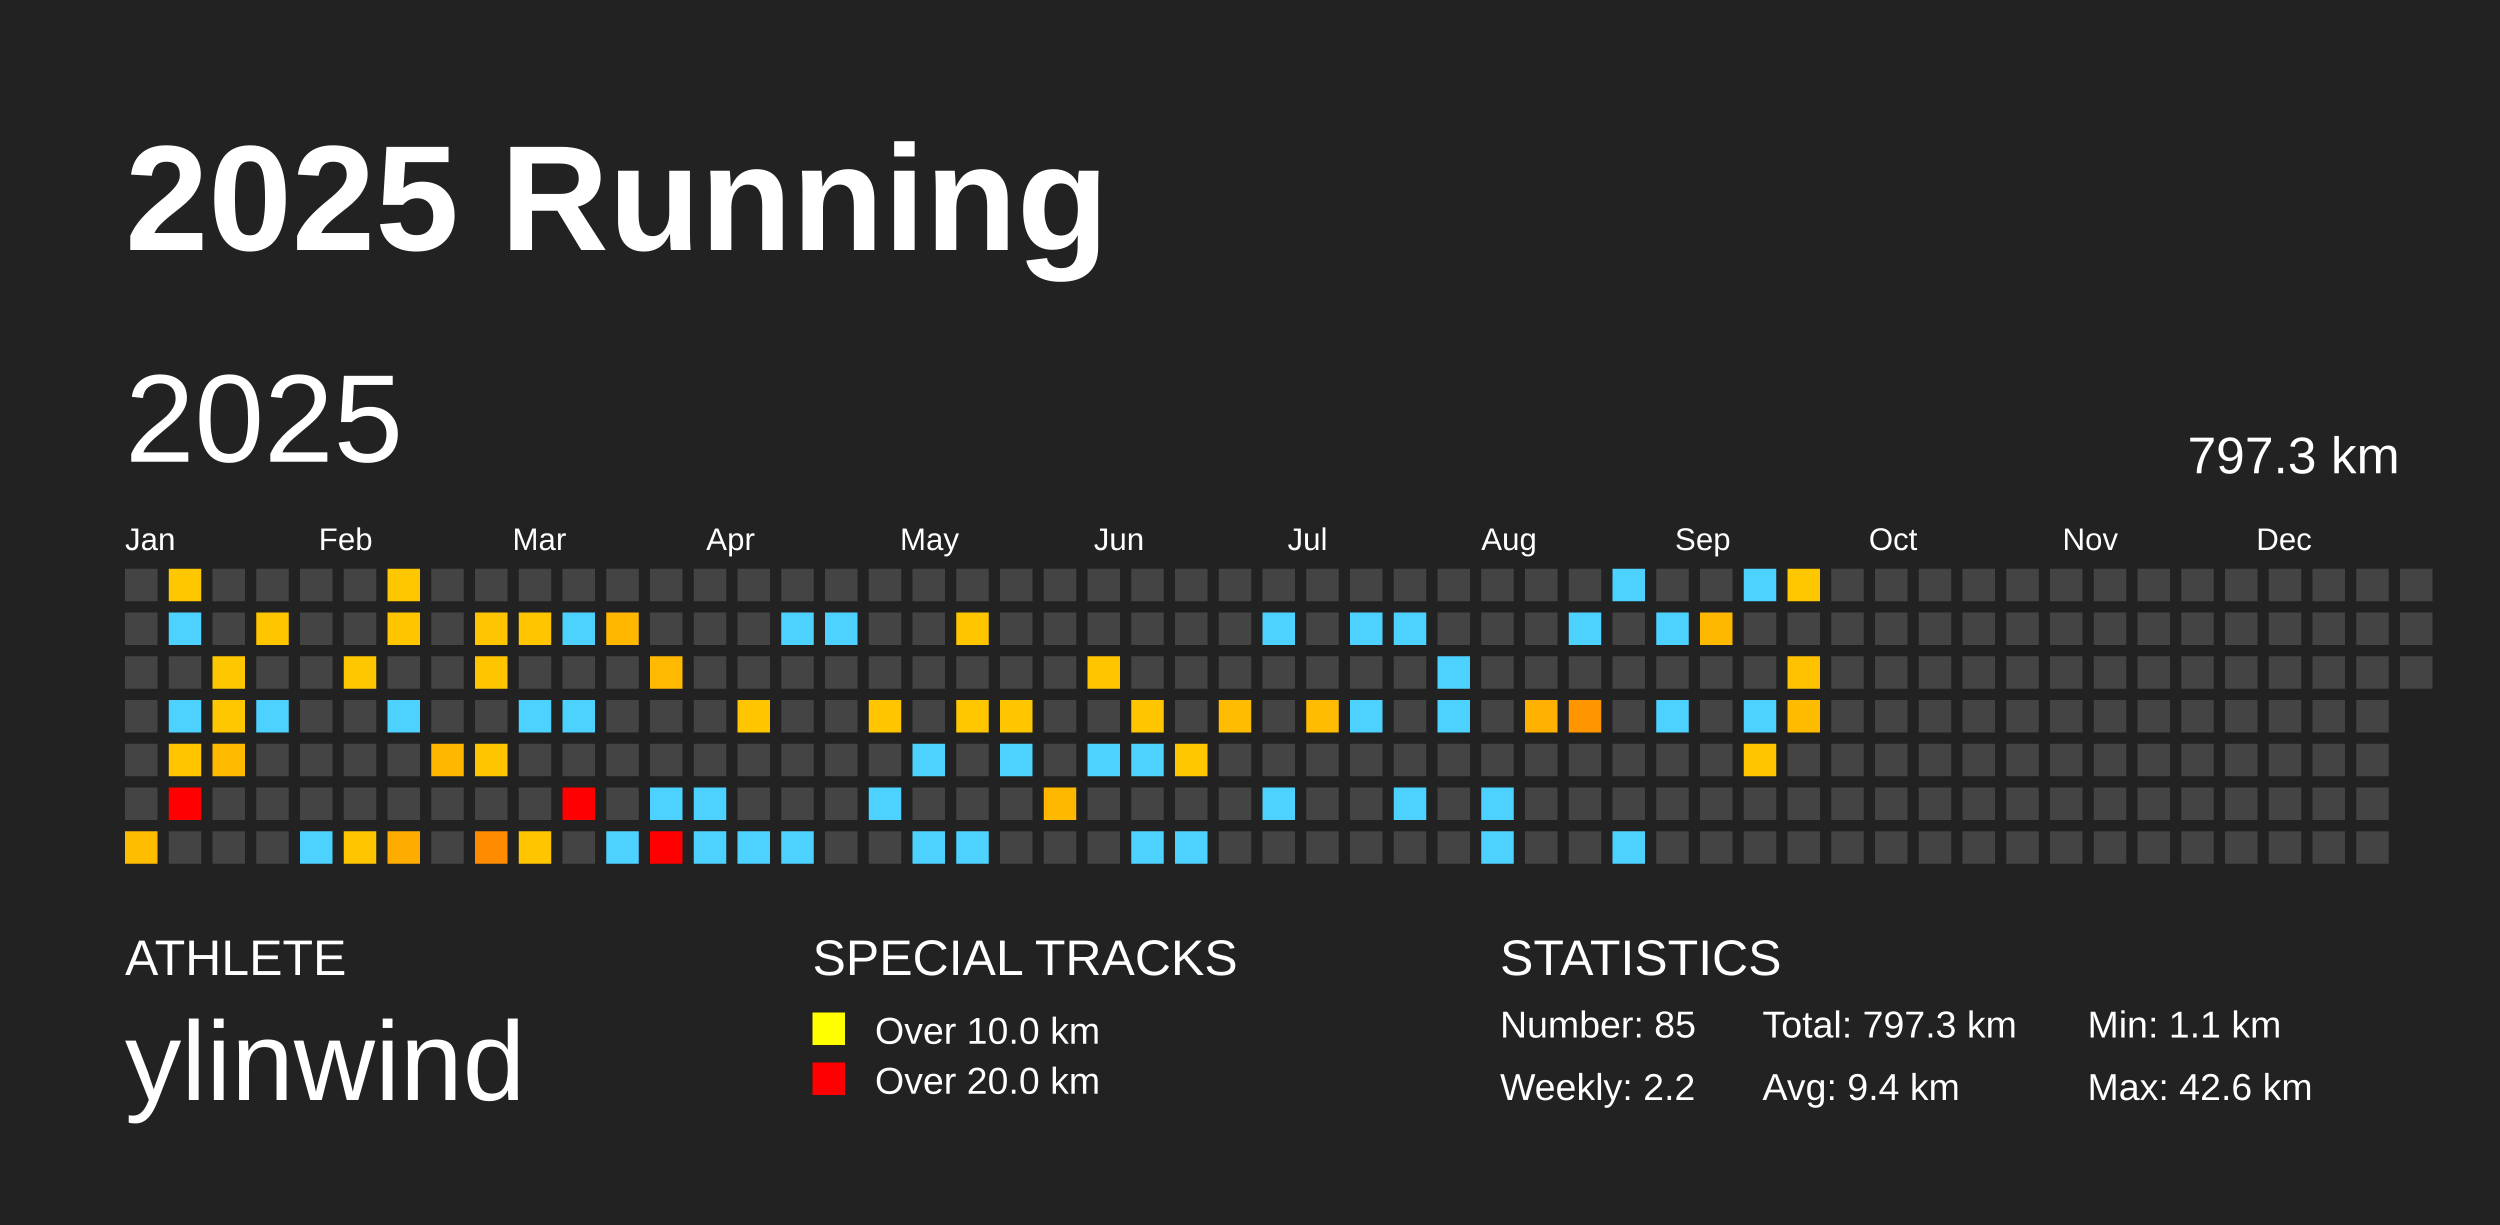
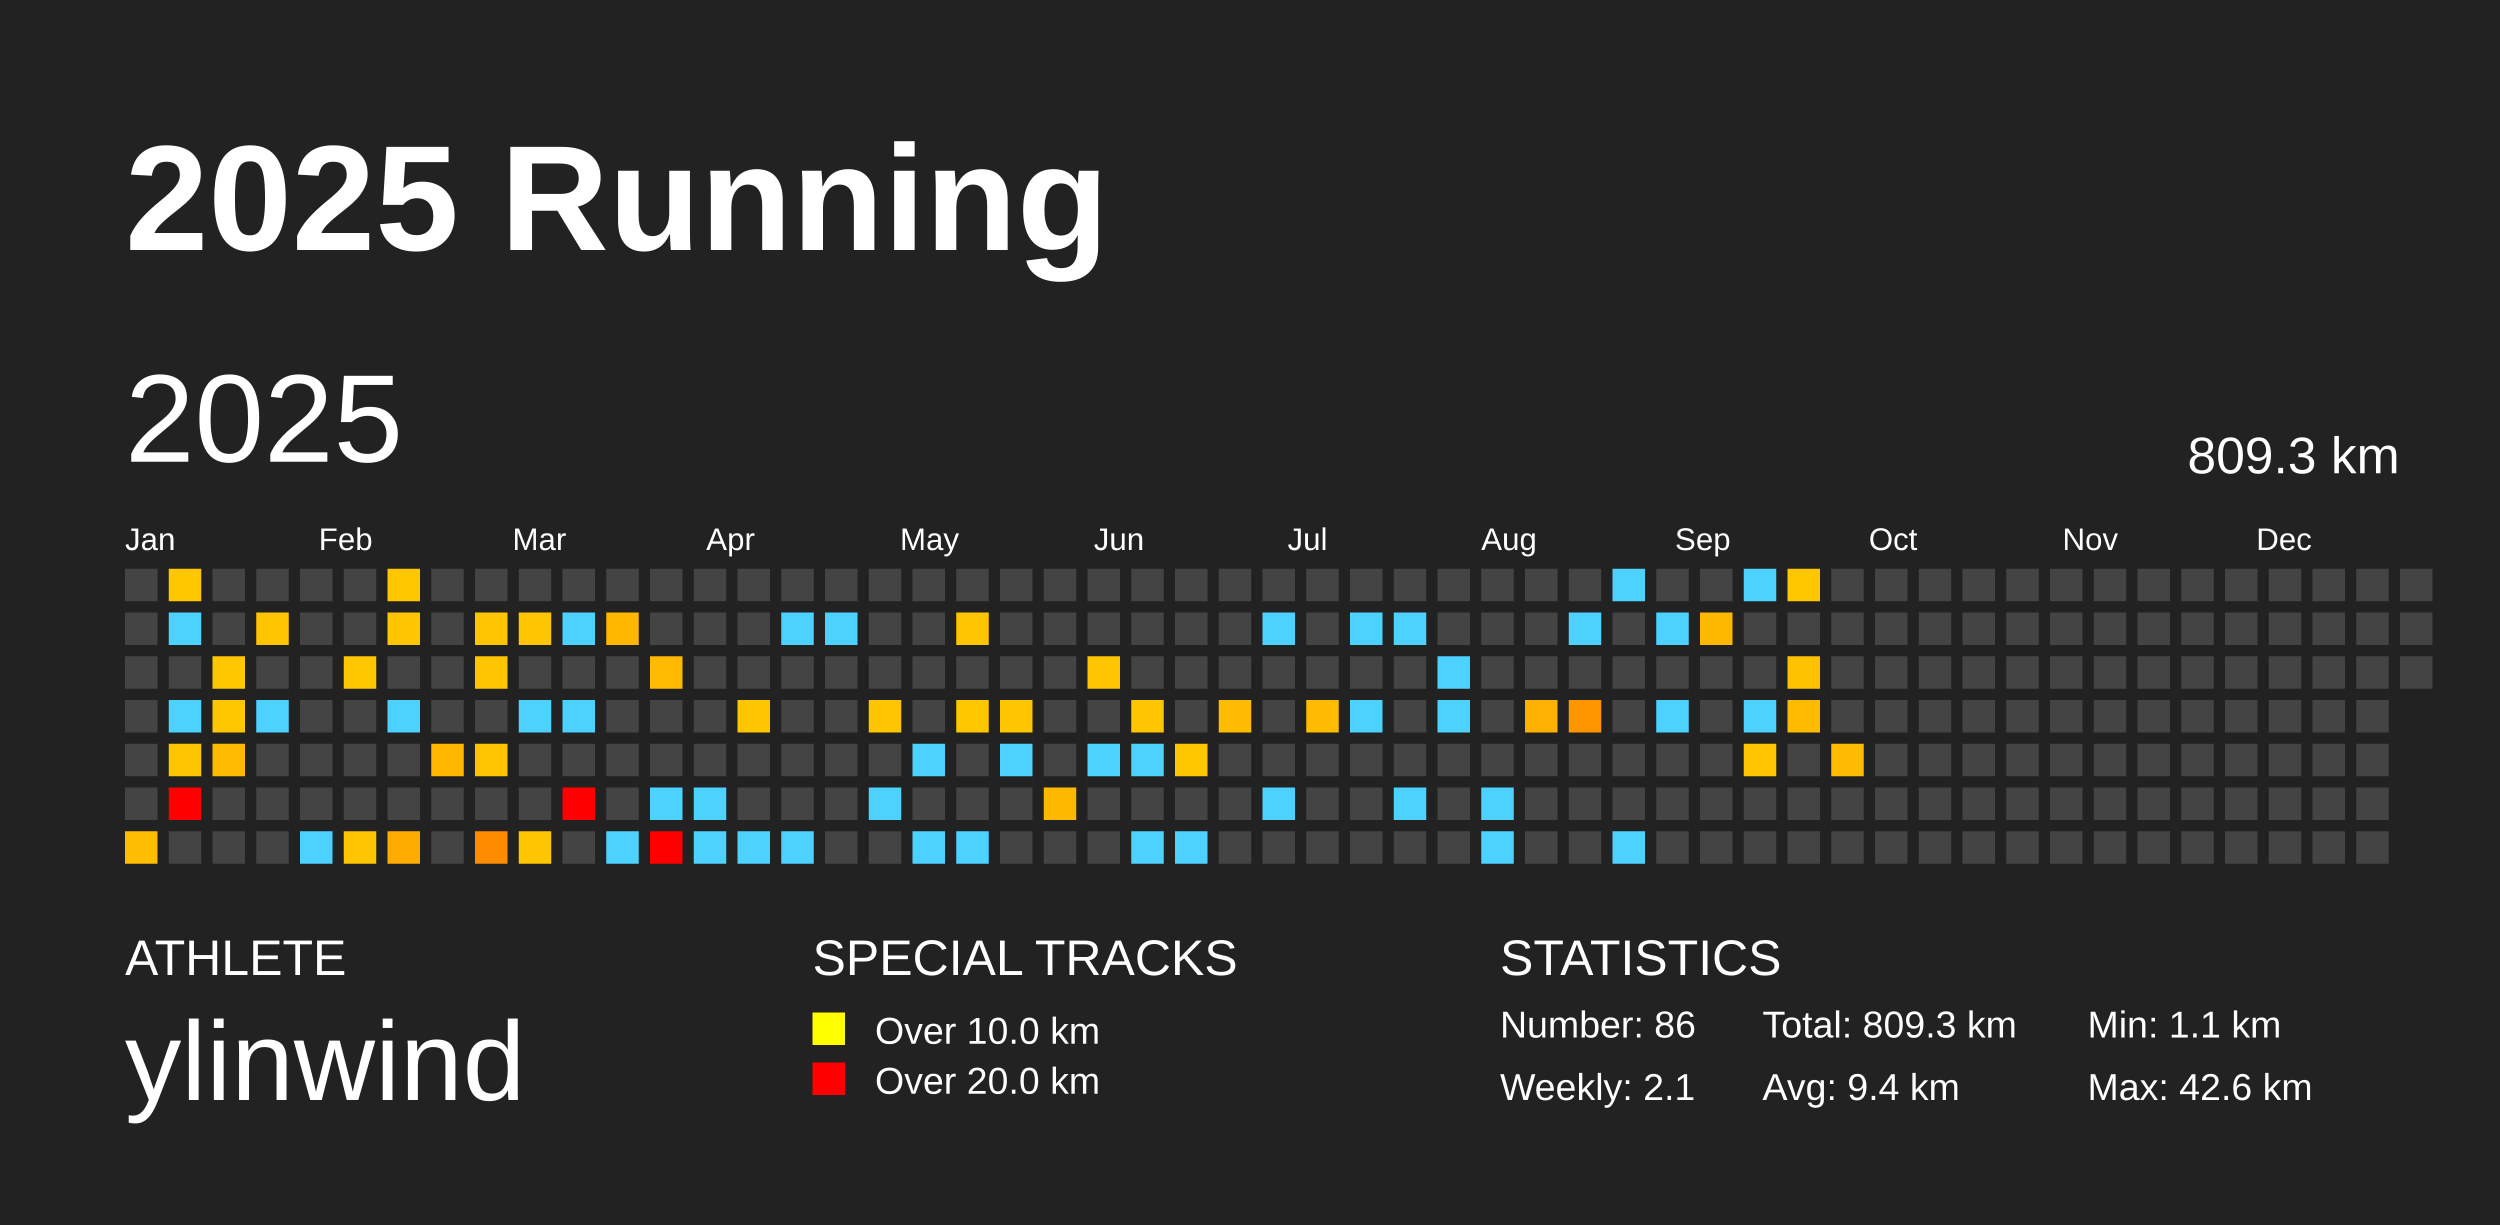
<svg xmlns="http://www.w3.org/2000/svg" baseProfile="full" height="98mm" version="1.1" viewBox="0,0,200,98" width="200mm">
  <defs />
  <rect fill="#222222" height="98" width="200" x="0" y="0" />
  <text fill="#FFFFFF" style="font-size:12px; font-family:Arial; font-weight:bold;" x="10" y="20">2025 Running</text>
  <text fill="#FFFFFF" style="font-size:4px; font-family:Arial" x="10" y="78">ATHLETE</text>
  <text fill="#FFFFFF" style="font-size:9px; font-family:Arial" x="10" y="88">ylinwind</text>
  <text fill="#FFFFFF" style="font-size:4px; font-family:Arial" x="65" y="78">SPECIAL TRACKS</text>
  <rect fill="yellow" height="2.6" width="2.6" x="65" y="81" />
  <text fill="#FFFFFF" style="font-size:3px; font-family:Arial" x="70" y="83.5">Over 10.0 km</text>
  <rect fill="red" height="2.6" width="2.6" x="65" y="85" />
  <text fill="#FFFFFF" style="font-size:3px; font-family:Arial" x="70" y="87.5">Over 20.0 km</text>
  <text fill="#FFFFFF" style="font-size:4px; font-family:Arial" x="120" y="78">STATISTICS</text>
-   <text fill="#FFFFFF" style="font-size:3px; font-family:Arial" x="120" y="83">Number: 85</text>
-   <text fill="#FFFFFF" style="font-size:3px; font-family:Arial" x="120" y="88">Weekly: 2.2</text>
-   <text fill="#FFFFFF" style="font-size:3px; font-family:Arial" x="141" y="83">Total: 797.3 km</text>
+   <text fill="#FFFFFF" style="font-size:3px; font-family:Arial" x="120" y="83">Number: 86</text>
+   <text fill="#FFFFFF" style="font-size:3px; font-family:Arial" x="120" y="88">Weekly: 2.1</text>
+   <text fill="#FFFFFF" style="font-size:3px; font-family:Arial" x="141" y="83">Total: 809.3 km</text>
  <text fill="#FFFFFF" style="font-size:3px; font-family:Arial" x="141" y="88">Avg: 9.4 km</text>
  <text fill="#FFFFFF" style="font-size:3px; font-family:Arial" x="167" y="83">Min: 1.1 km</text>
  <text fill="#FFFFFF" style="font-size:3px; font-family:Arial" x="167" y="88">Max: 42.6 km</text>
  <text dominant-baseline="hanging" fill="#FFFFFF" style="font-size:10.0px; font-family:Arial;" x="10" y="30">2025</text>
-   <text dominant-baseline="hanging" fill="#FFFFFF" style="font-size:4.125px; font-family:Arial;" x="175" y="35">797.3 km</text>
+   <text dominant-baseline="hanging" fill="#FFFFFF" style="font-size:4.125px; font-family:Arial;" x="175" y="35">809.3 km</text>
  <text fill="#FFFFFF" style="font-size:2.5px; font-family:Arial" x="10.0" y="44">Jan</text>
  <text fill="#FFFFFF" style="font-size:2.5px; font-family:Arial" x="25.5" y="44">Feb</text>
  <text fill="#FFFFFF" style="font-size:2.5px; font-family:Arial" x="41.0" y="44">Mar</text>
  <text fill="#FFFFFF" style="font-size:2.5px; font-family:Arial" x="56.5" y="44">Apr</text>
  <text fill="#FFFFFF" style="font-size:2.5px; font-family:Arial" x="72.0" y="44">May</text>
  <text fill="#FFFFFF" style="font-size:2.5px; font-family:Arial" x="87.5" y="44">Jun</text>
  <text fill="#FFFFFF" style="font-size:2.5px; font-family:Arial" x="103.0" y="44">Jul</text>
  <text fill="#FFFFFF" style="font-size:2.5px; font-family:Arial" x="118.5" y="44">Aug</text>
  <text fill="#FFFFFF" style="font-size:2.5px; font-family:Arial" x="134.0" y="44">Sep</text>
  <text fill="#FFFFFF" style="font-size:2.5px; font-family:Arial" x="149.5" y="44">Oct</text>
  <text fill="#FFFFFF" style="font-size:2.5px; font-family:Arial" x="165.0" y="44">Nov</text>
  <text fill="#FFFFFF" style="font-size:2.5px; font-family:Arial" x="180.5" y="44">Dec</text>
  <rect fill="#444444" height="2.6" width="2.6" x="10.0" y="45.5" />
  <rect fill="#444444" height="2.6" width="2.6" x="10.0" y="49.0" />
  <rect fill="#444444" height="2.6" width="2.6" x="10.0" y="52.5" />
  <rect fill="#444444" height="2.6" width="2.6" x="10.0" y="56.0" />
  <rect fill="#444444" height="2.6" width="2.6" x="10.0" y="59.5" />
  <rect fill="#444444" height="2.6" width="2.6" x="10.0" y="63.0" />
  <rect fill="#ffbd00" height="2.6" width="2.6" x="10.0" y="66.5" />
  <rect fill="#ffc700" height="2.6" width="2.6" x="13.5" y="45.5" />
  <rect fill="#4dd2ff" height="2.6" width="2.6" x="13.5" y="49.0" />
  <rect fill="#444444" height="2.6" width="2.6" x="13.5" y="52.5" />
  <rect fill="#4dd2ff" height="2.6" width="2.6" x="13.5" y="56.0" />
  <rect fill="#ffc600" height="2.6" width="2.6" x="13.5" y="59.5" />
  <rect fill="red" height="2.6" width="2.6" x="13.5" y="63.0" />
  <rect fill="#444444" height="2.6" width="2.6" x="13.5" y="66.5" />
  <rect fill="#444444" height="2.6" width="2.6" x="17.0" y="45.5" />
  <rect fill="#444444" height="2.6" width="2.6" x="17.0" y="49.0" />
  <rect fill="#ffc700" height="2.6" width="2.6" x="17.0" y="52.5" />
  <rect fill="#ffc700" height="2.6" width="2.6" x="17.0" y="56.0" />
  <rect fill="#ffba00" height="2.6" width="2.6" x="17.0" y="59.5" />
  <rect fill="#444444" height="2.6" width="2.6" x="17.0" y="63.0" />
  <rect fill="#444444" height="2.6" width="2.6" x="17.0" y="66.5" />
  <rect fill="#444444" height="2.6" width="2.6" x="20.5" y="45.5" />
  <rect fill="#ffc600" height="2.6" width="2.6" x="20.5" y="49.0" />
  <rect fill="#444444" height="2.6" width="2.6" x="20.5" y="52.5" />
  <rect fill="#4dd2ff" height="2.6" width="2.6" x="20.5" y="56.0" />
  <rect fill="#444444" height="2.6" width="2.6" x="20.5" y="59.5" />
  <rect fill="#444444" height="2.6" width="2.6" x="20.5" y="63.0" />
  <rect fill="#444444" height="2.6" width="2.6" x="20.5" y="66.5" />
  <rect fill="#444444" height="2.6" width="2.6" x="24.0" y="45.5" />
  <rect fill="#444444" height="2.6" width="2.6" x="24.0" y="49.0" />
  <rect fill="#444444" height="2.6" width="2.6" x="24.0" y="52.5" />
  <rect fill="#444444" height="2.6" width="2.6" x="24.0" y="56.0" />
  <rect fill="#444444" height="2.6" width="2.6" x="24.0" y="59.5" />
  <rect fill="#444444" height="2.6" width="2.6" x="24.0" y="63.0" />
  <rect fill="#4dd2ff" height="2.6" width="2.6" x="24.0" y="66.5" />
  <rect fill="#444444" height="2.6" width="2.6" x="27.5" y="45.5" />
  <rect fill="#444444" height="2.6" width="2.6" x="27.5" y="49.0" />
  <rect fill="#ffc700" height="2.6" width="2.6" x="27.5" y="52.5" />
  <rect fill="#444444" height="2.6" width="2.6" x="27.5" y="56.0" />
  <rect fill="#444444" height="2.6" width="2.6" x="27.5" y="59.5" />
  <rect fill="#444444" height="2.6" width="2.6" x="27.5" y="63.0" />
  <rect fill="#ffc600" height="2.6" width="2.6" x="27.5" y="66.5" />
  <rect fill="#ffc700" height="2.6" width="2.6" x="31.0" y="45.5" />
  <rect fill="#ffc600" height="2.6" width="2.6" x="31.0" y="49.0" />
  <rect fill="#444444" height="2.6" width="2.6" x="31.0" y="52.5" />
  <rect fill="#4dd2ff" height="2.6" width="2.6" x="31.0" y="56.0" />
  <rect fill="#444444" height="2.6" width="2.6" x="31.0" y="59.5" />
  <rect fill="#444444" height="2.6" width="2.6" x="31.0" y="63.0" />
  <rect fill="#ffac00" height="2.6" width="2.6" x="31.0" y="66.5" />
  <rect fill="#444444" height="2.6" width="2.6" x="34.5" y="45.5" />
  <rect fill="#444444" height="2.6" width="2.6" x="34.5" y="49.0" />
  <rect fill="#444444" height="2.6" width="2.6" x="34.5" y="52.5" />
  <rect fill="#444444" height="2.6" width="2.6" x="34.5" y="56.0" />
  <rect fill="#ffb700" height="2.6" width="2.6" x="34.5" y="59.5" />
  <rect fill="#444444" height="2.6" width="2.6" x="34.5" y="63.0" />
  <rect fill="#444444" height="2.6" width="2.6" x="34.5" y="66.5" />
  <rect fill="#444444" height="2.6" width="2.6" x="38.0" y="45.5" />
  <rect fill="#ffc500" height="2.6" width="2.6" x="38.0" y="49.0" />
  <rect fill="#ffc600" height="2.6" width="2.6" x="38.0" y="52.5" />
  <rect fill="#444444" height="2.6" width="2.6" x="38.0" y="56.0" />
  <rect fill="#ffc600" height="2.6" width="2.6" x="38.0" y="59.5" />
  <rect fill="#444444" height="2.6" width="2.6" x="38.0" y="63.0" />
  <rect fill="#ff8c00" height="2.6" width="2.6" x="38.0" y="66.5" />
  <rect fill="#444444" height="2.6" width="2.6" x="41.5" y="45.5" />
  <rect fill="#ffc600" height="2.6" width="2.6" x="41.5" y="49.0" />
  <rect fill="#444444" height="2.6" width="2.6" x="41.5" y="52.5" />
  <rect fill="#4dd2ff" height="2.6" width="2.6" x="41.5" y="56.0" />
  <rect fill="#444444" height="2.6" width="2.6" x="41.5" y="59.5" />
  <rect fill="#444444" height="2.6" width="2.6" x="41.5" y="63.0" />
  <rect fill="#ffc600" height="2.6" width="2.6" x="41.5" y="66.5" />
  <rect fill="#444444" height="2.6" width="2.6" x="45.0" y="45.5" />
  <rect fill="#4dd2ff" height="2.6" width="2.6" x="45.0" y="49.0" />
  <rect fill="#444444" height="2.6" width="2.6" x="45.0" y="52.5" />
  <rect fill="#4dd2ff" height="2.6" width="2.6" x="45.0" y="56.0" />
  <rect fill="#444444" height="2.6" width="2.6" x="45.0" y="59.5" />
  <rect fill="red" height="2.6" width="2.6" x="45.0" y="63.0" />
  <rect fill="#444444" height="2.6" width="2.6" x="45.0" y="66.5" />
  <rect fill="#444444" height="2.6" width="2.6" x="48.5" y="45.5" />
  <rect fill="#ffb700" height="2.6" width="2.6" x="48.5" y="49.0" />
  <rect fill="#444444" height="2.6" width="2.6" x="48.5" y="52.5" />
  <rect fill="#444444" height="2.6" width="2.6" x="48.5" y="56.0" />
  <rect fill="#444444" height="2.6" width="2.6" x="48.5" y="59.5" />
  <rect fill="#444444" height="2.6" width="2.6" x="48.5" y="63.0" />
  <rect fill="#4dd2ff" height="2.6" width="2.6" x="48.5" y="66.5" />
  <rect fill="#444444" height="2.6" width="2.6" x="52.0" y="45.5" />
  <rect fill="#444444" height="2.6" width="2.6" x="52.0" y="49.0" />
  <rect fill="#ffb900" height="2.6" width="2.6" x="52.0" y="52.5" />
  <rect fill="#444444" height="2.6" width="2.6" x="52.0" y="56.0" />
  <rect fill="#444444" height="2.6" width="2.6" x="52.0" y="59.5" />
  <rect fill="#4dd2ff" height="2.6" width="2.6" x="52.0" y="63.0" />
  <rect fill="red" height="2.6" width="2.6" x="52.0" y="66.5" />
  <rect fill="#444444" height="2.6" width="2.6" x="55.5" y="45.5" />
  <rect fill="#444444" height="2.6" width="2.6" x="55.5" y="49.0" />
  <rect fill="#444444" height="2.6" width="2.6" x="55.5" y="52.5" />
  <rect fill="#444444" height="2.6" width="2.6" x="55.5" y="56.0" />
  <rect fill="#444444" height="2.6" width="2.6" x="55.5" y="59.5" />
  <rect fill="#4dd2ff" height="2.6" width="2.6" x="55.5" y="63.0" />
  <rect fill="#4dd2ff" height="2.6" width="2.6" x="55.5" y="66.5" />
  <rect fill="#444444" height="2.6" width="2.6" x="59.0" y="45.5" />
  <rect fill="#444444" height="2.6" width="2.6" x="59.0" y="49.0" />
  <rect fill="#444444" height="2.6" width="2.6" x="59.0" y="52.5" />
  <rect fill="#ffc600" height="2.6" width="2.6" x="59.0" y="56.0" />
  <rect fill="#444444" height="2.6" width="2.6" x="59.0" y="59.5" />
  <rect fill="#444444" height="2.6" width="2.6" x="59.0" y="63.0" />
  <rect fill="#4dd2ff" height="2.6" width="2.6" x="59.0" y="66.5" />
  <rect fill="#444444" height="2.6" width="2.6" x="62.5" y="45.5" />
  <rect fill="#4dd2ff" height="2.6" width="2.6" x="62.5" y="49.0" />
  <rect fill="#444444" height="2.6" width="2.6" x="62.5" y="52.5" />
  <rect fill="#444444" height="2.6" width="2.6" x="62.5" y="56.0" />
  <rect fill="#444444" height="2.6" width="2.6" x="62.5" y="59.5" />
  <rect fill="#444444" height="2.6" width="2.6" x="62.5" y="63.0" />
  <rect fill="#4dd2ff" height="2.6" width="2.6" x="62.5" y="66.5" />
  <rect fill="#444444" height="2.6" width="2.6" x="66.0" y="45.5" />
  <rect fill="#4dd2ff" height="2.6" width="2.6" x="66.0" y="49.0" />
  <rect fill="#444444" height="2.6" width="2.6" x="66.0" y="52.5" />
  <rect fill="#444444" height="2.6" width="2.6" x="66.0" y="56.0" />
  <rect fill="#444444" height="2.6" width="2.6" x="66.0" y="59.5" />
  <rect fill="#444444" height="2.6" width="2.6" x="66.0" y="63.0" />
  <rect fill="#444444" height="2.6" width="2.6" x="66.0" y="66.5" />
  <rect fill="#444444" height="2.6" width="2.6" x="69.5" y="45.5" />
  <rect fill="#444444" height="2.6" width="2.6" x="69.5" y="49.0" />
  <rect fill="#444444" height="2.6" width="2.6" x="69.5" y="52.5" />
  <rect fill="#ffc600" height="2.6" width="2.6" x="69.5" y="56.0" />
  <rect fill="#444444" height="2.6" width="2.6" x="69.5" y="59.5" />
  <rect fill="#4dd2ff" height="2.6" width="2.6" x="69.5" y="63.0" />
  <rect fill="#444444" height="2.6" width="2.6" x="69.5" y="66.5" />
  <rect fill="#444444" height="2.6" width="2.6" x="73.0" y="45.5" />
  <rect fill="#444444" height="2.6" width="2.6" x="73.0" y="49.0" />
  <rect fill="#444444" height="2.6" width="2.6" x="73.0" y="52.5" />
  <rect fill="#444444" height="2.6" width="2.6" x="73.0" y="56.0" />
  <rect fill="#4dd2ff" height="2.6" width="2.6" x="73.0" y="59.5" />
  <rect fill="#444444" height="2.6" width="2.6" x="73.0" y="63.0" />
  <rect fill="#4dd2ff" height="2.6" width="2.6" x="73.0" y="66.5" />
  <rect fill="#444444" height="2.6" width="2.6" x="76.5" y="45.5" />
  <rect fill="#ffc600" height="2.6" width="2.6" x="76.5" y="49.0" />
  <rect fill="#444444" height="2.6" width="2.6" x="76.5" y="52.5" />
  <rect fill="#ffc700" height="2.6" width="2.6" x="76.5" y="56.0" />
  <rect fill="#444444" height="2.6" width="2.6" x="76.5" y="59.5" />
  <rect fill="#444444" height="2.6" width="2.6" x="76.5" y="63.0" />
  <rect fill="#4dd2ff" height="2.6" width="2.6" x="76.5" y="66.5" />
  <rect fill="#444444" height="2.6" width="2.6" x="80.0" y="45.5" />
  <rect fill="#444444" height="2.6" width="2.6" x="80.0" y="49.0" />
  <rect fill="#444444" height="2.6" width="2.6" x="80.0" y="52.5" />
  <rect fill="#ffc600" height="2.6" width="2.6" x="80.0" y="56.0" />
  <rect fill="#4dd2ff" height="2.6" width="2.6" x="80.0" y="59.5" />
  <rect fill="#444444" height="2.6" width="2.6" x="80.0" y="63.0" />
  <rect fill="#444444" height="2.6" width="2.6" x="80.0" y="66.5" />
  <rect fill="#444444" height="2.6" width="2.6" x="83.5" y="45.5" />
  <rect fill="#444444" height="2.6" width="2.6" x="83.5" y="49.0" />
  <rect fill="#444444" height="2.6" width="2.6" x="83.5" y="52.5" />
  <rect fill="#444444" height="2.6" width="2.6" x="83.5" y="56.0" />
  <rect fill="#444444" height="2.6" width="2.6" x="83.5" y="59.5" />
  <rect fill="#ffb800" height="2.6" width="2.6" x="83.5" y="63.0" />
  <rect fill="#444444" height="2.6" width="2.6" x="83.5" y="66.5" />
  <rect fill="#444444" height="2.6" width="2.6" x="87.0" y="45.5" />
  <rect fill="#444444" height="2.6" width="2.6" x="87.0" y="49.0" />
  <rect fill="#ffc600" height="2.6" width="2.6" x="87.0" y="52.5" />
  <rect fill="#444444" height="2.6" width="2.6" x="87.0" y="56.0" />
  <rect fill="#4dd2ff" height="2.6" width="2.6" x="87.0" y="59.5" />
  <rect fill="#444444" height="2.6" width="2.6" x="87.0" y="63.0" />
  <rect fill="#444444" height="2.6" width="2.6" x="87.0" y="66.5" />
  <rect fill="#444444" height="2.6" width="2.6" x="90.5" y="45.5" />
  <rect fill="#444444" height="2.6" width="2.6" x="90.5" y="49.0" />
  <rect fill="#444444" height="2.6" width="2.6" x="90.5" y="52.5" />
  <rect fill="#ffc600" height="2.6" width="2.6" x="90.5" y="56.0" />
  <rect fill="#4dd2ff" height="2.6" width="2.6" x="90.5" y="59.5" />
  <rect fill="#444444" height="2.6" width="2.6" x="90.5" y="63.0" />
  <rect fill="#4dd2ff" height="2.6" width="2.6" x="90.5" y="66.5" />
  <rect fill="#444444" height="2.6" width="2.6" x="94.0" y="45.5" />
  <rect fill="#444444" height="2.6" width="2.6" x="94.0" y="49.0" />
  <rect fill="#444444" height="2.6" width="2.6" x="94.0" y="52.5" />
  <rect fill="#444444" height="2.6" width="2.6" x="94.0" y="56.0" />
  <rect fill="#ffc700" height="2.6" width="2.6" x="94.0" y="59.5" />
  <rect fill="#444444" height="2.6" width="2.6" x="94.0" y="63.0" />
  <rect fill="#4dd2ff" height="2.6" width="2.6" x="94.0" y="66.5" />
  <rect fill="#444444" height="2.6" width="2.6" x="97.5" y="45.5" />
  <rect fill="#444444" height="2.6" width="2.6" x="97.5" y="49.0" />
  <rect fill="#444444" height="2.6" width="2.6" x="97.5" y="52.5" />
  <rect fill="#ffbc00" height="2.6" width="2.6" x="97.5" y="56.0" />
  <rect fill="#444444" height="2.6" width="2.6" x="97.5" y="59.5" />
  <rect fill="#444444" height="2.6" width="2.6" x="97.5" y="63.0" />
  <rect fill="#444444" height="2.6" width="2.6" x="97.5" y="66.5" />
  <rect fill="#444444" height="2.6" width="2.6" x="101.0" y="45.5" />
  <rect fill="#4dd2ff" height="2.6" width="2.6" x="101.0" y="49.0" />
  <rect fill="#444444" height="2.6" width="2.6" x="101.0" y="52.5" />
  <rect fill="#444444" height="2.6" width="2.6" x="101.0" y="56.0" />
  <rect fill="#444444" height="2.6" width="2.6" x="101.0" y="59.5" />
  <rect fill="#4dd2ff" height="2.6" width="2.6" x="101.0" y="63.0" />
  <rect fill="#444444" height="2.6" width="2.6" x="101.0" y="66.5" />
  <rect fill="#444444" height="2.6" width="2.6" x="104.5" y="45.5" />
  <rect fill="#444444" height="2.6" width="2.6" x="104.5" y="49.0" />
  <rect fill="#444444" height="2.6" width="2.6" x="104.5" y="52.5" />
  <rect fill="#ffbc00" height="2.6" width="2.6" x="104.5" y="56.0" />
  <rect fill="#444444" height="2.6" width="2.6" x="104.5" y="59.5" />
  <rect fill="#444444" height="2.6" width="2.6" x="104.5" y="63.0" />
  <rect fill="#444444" height="2.6" width="2.6" x="104.5" y="66.5" />
  <rect fill="#444444" height="2.6" width="2.6" x="108.0" y="45.5" />
  <rect fill="#4dd2ff" height="2.6" width="2.6" x="108.0" y="49.0" />
  <rect fill="#444444" height="2.6" width="2.6" x="108.0" y="52.5" />
  <rect fill="#4dd2ff" height="2.6" width="2.6" x="108.0" y="56.0" />
  <rect fill="#444444" height="2.6" width="2.6" x="108.0" y="59.5" />
  <rect fill="#444444" height="2.6" width="2.6" x="108.0" y="63.0" />
  <rect fill="#444444" height="2.6" width="2.6" x="108.0" y="66.5" />
  <rect fill="#444444" height="2.6" width="2.6" x="111.5" y="45.5" />
  <rect fill="#4dd2ff" height="2.6" width="2.6" x="111.5" y="49.0" />
  <rect fill="#444444" height="2.6" width="2.6" x="111.5" y="52.5" />
  <rect fill="#444444" height="2.6" width="2.6" x="111.5" y="56.0" />
  <rect fill="#444444" height="2.6" width="2.6" x="111.5" y="59.5" />
  <rect fill="#4dd2ff" height="2.6" width="2.6" x="111.5" y="63.0" />
  <rect fill="#444444" height="2.6" width="2.6" x="111.5" y="66.5" />
  <rect fill="#444444" height="2.6" width="2.6" x="115.0" y="45.5" />
  <rect fill="#444444" height="2.6" width="2.6" x="115.0" y="49.0" />
  <rect fill="#4dd2ff" height="2.6" width="2.6" x="115.0" y="52.5" />
  <rect fill="#4dd2ff" height="2.6" width="2.6" x="115.0" y="56.0" />
  <rect fill="#444444" height="2.6" width="2.6" x="115.0" y="59.5" />
  <rect fill="#444444" height="2.6" width="2.6" x="115.0" y="63.0" />
  <rect fill="#444444" height="2.6" width="2.6" x="115.0" y="66.5" />
  <rect fill="#444444" height="2.6" width="2.6" x="118.5" y="45.5" />
  <rect fill="#444444" height="2.6" width="2.6" x="118.5" y="49.0" />
  <rect fill="#444444" height="2.6" width="2.6" x="118.5" y="52.5" />
  <rect fill="#444444" height="2.6" width="2.6" x="118.5" y="56.0" />
  <rect fill="#444444" height="2.6" width="2.6" x="118.5" y="59.5" />
  <rect fill="#4dd2ff" height="2.6" width="2.6" x="118.5" y="63.0" />
  <rect fill="#4dd2ff" height="2.6" width="2.6" x="118.5" y="66.5" />
  <rect fill="#444444" height="2.6" width="2.6" x="122.0" y="45.5" />
  <rect fill="#444444" height="2.6" width="2.6" x="122.0" y="49.0" />
  <rect fill="#444444" height="2.6" width="2.6" x="122.0" y="52.5" />
  <rect fill="#ffb000" height="2.6" width="2.6" x="122.0" y="56.0" />
  <rect fill="#444444" height="2.6" width="2.6" x="122.0" y="59.5" />
  <rect fill="#444444" height="2.6" width="2.6" x="122.0" y="63.0" />
  <rect fill="#444444" height="2.6" width="2.6" x="122.0" y="66.5" />
  <rect fill="#444444" height="2.6" width="2.6" x="125.5" y="45.5" />
  <rect fill="#4dd2ff" height="2.6" width="2.6" x="125.5" y="49.0" />
  <rect fill="#444444" height="2.6" width="2.6" x="125.5" y="52.5" />
  <rect fill="#ff9600" height="2.6" width="2.6" x="125.5" y="56.0" />
  <rect fill="#444444" height="2.6" width="2.6" x="125.5" y="59.5" />
  <rect fill="#444444" height="2.6" width="2.6" x="125.5" y="63.0" />
  <rect fill="#444444" height="2.6" width="2.6" x="125.5" y="66.5" />
  <rect fill="#4dd2ff" height="2.6" width="2.6" x="129.0" y="45.5" />
  <rect fill="#444444" height="2.6" width="2.6" x="129.0" y="49.0" />
  <rect fill="#444444" height="2.6" width="2.6" x="129.0" y="52.5" />
  <rect fill="#444444" height="2.6" width="2.6" x="129.0" y="56.0" />
  <rect fill="#444444" height="2.6" width="2.6" x="129.0" y="59.5" />
  <rect fill="#444444" height="2.6" width="2.6" x="129.0" y="63.0" />
  <rect fill="#4dd2ff" height="2.6" width="2.6" x="129.0" y="66.5" />
  <rect fill="#444444" height="2.6" width="2.6" x="132.5" y="45.5" />
  <rect fill="#4dd2ff" height="2.6" width="2.6" x="132.5" y="49.0" />
  <rect fill="#444444" height="2.6" width="2.6" x="132.5" y="52.5" />
  <rect fill="#4dd2ff" height="2.6" width="2.6" x="132.5" y="56.0" />
  <rect fill="#444444" height="2.6" width="2.6" x="132.5" y="59.5" />
  <rect fill="#444444" height="2.6" width="2.6" x="132.5" y="63.0" />
  <rect fill="#444444" height="2.6" width="2.6" x="132.5" y="66.5" />
  <rect fill="#444444" height="2.6" width="2.6" x="136.0" y="45.5" />
  <rect fill="#ffb800" height="2.6" width="2.6" x="136.0" y="49.0" />
  <rect fill="#444444" height="2.6" width="2.6" x="136.0" y="52.5" />
  <rect fill="#444444" height="2.6" width="2.6" x="136.0" y="56.0" />
  <rect fill="#444444" height="2.6" width="2.6" x="136.0" y="59.5" />
  <rect fill="#444444" height="2.6" width="2.6" x="136.0" y="63.0" />
  <rect fill="#444444" height="2.6" width="2.6" x="136.0" y="66.5" />
  <rect fill="#4dd2ff" height="2.6" width="2.6" x="139.5" y="45.5" />
  <rect fill="#444444" height="2.6" width="2.6" x="139.5" y="49.0" />
  <rect fill="#444444" height="2.6" width="2.6" x="139.5" y="52.5" />
  <rect fill="#4dd2ff" height="2.6" width="2.6" x="139.5" y="56.0" />
  <rect fill="#ffc600" height="2.6" width="2.6" x="139.5" y="59.5" />
  <rect fill="#444444" height="2.6" width="2.6" x="139.5" y="63.0" />
  <rect fill="#444444" height="2.6" width="2.6" x="139.5" y="66.5" />
  <rect fill="#ffc700" height="2.6" width="2.6" x="143.0" y="45.5" />
  <rect fill="#444444" height="2.6" width="2.6" x="143.0" y="49.0" />
  <rect fill="#ffc100" height="2.6" width="2.6" x="143.0" y="52.5" />
  <rect fill="#ffbb00" height="2.6" width="2.6" x="143.0" y="56.0" />
  <rect fill="#444444" height="2.6" width="2.6" x="143.0" y="59.5" />
  <rect fill="#444444" height="2.6" width="2.6" x="143.0" y="63.0" />
  <rect fill="#444444" height="2.6" width="2.6" x="143.0" y="66.5" />
  <rect fill="#444444" height="2.6" width="2.6" x="146.5" y="45.5" />
  <rect fill="#444444" height="2.6" width="2.6" x="146.5" y="49.0" />
  <rect fill="#444444" height="2.6" width="2.6" x="146.5" y="52.5" />
  <rect fill="#444444" height="2.6" width="2.6" x="146.5" y="56.0" />
-   <rect fill="#444444" height="2.6" width="2.6" x="146.5" y="59.5" />
+   <rect fill="#ffbc00" height="2.6" width="2.6" x="146.5" y="59.5" />
  <rect fill="#444444" height="2.6" width="2.6" x="146.5" y="63.0" />
  <rect fill="#444444" height="2.6" width="2.6" x="146.5" y="66.5" />
  <rect fill="#444444" height="2.6" width="2.6" x="150.0" y="45.5" />
  <rect fill="#444444" height="2.6" width="2.6" x="150.0" y="49.0" />
  <rect fill="#444444" height="2.6" width="2.6" x="150.0" y="52.5" />
  <rect fill="#444444" height="2.6" width="2.6" x="150.0" y="56.0" />
  <rect fill="#444444" height="2.6" width="2.6" x="150.0" y="59.5" />
  <rect fill="#444444" height="2.6" width="2.6" x="150.0" y="63.0" />
  <rect fill="#444444" height="2.6" width="2.6" x="150.0" y="66.5" />
  <rect fill="#444444" height="2.6" width="2.6" x="153.5" y="45.5" />
  <rect fill="#444444" height="2.6" width="2.6" x="153.5" y="49.0" />
  <rect fill="#444444" height="2.6" width="2.6" x="153.5" y="52.5" />
  <rect fill="#444444" height="2.6" width="2.6" x="153.5" y="56.0" />
  <rect fill="#444444" height="2.6" width="2.6" x="153.5" y="59.5" />
  <rect fill="#444444" height="2.6" width="2.6" x="153.5" y="63.0" />
  <rect fill="#444444" height="2.6" width="2.6" x="153.5" y="66.5" />
  <rect fill="#444444" height="2.6" width="2.6" x="157.0" y="45.5" />
  <rect fill="#444444" height="2.6" width="2.6" x="157.0" y="49.0" />
  <rect fill="#444444" height="2.6" width="2.6" x="157.0" y="52.5" />
  <rect fill="#444444" height="2.6" width="2.6" x="157.0" y="56.0" />
  <rect fill="#444444" height="2.6" width="2.6" x="157.0" y="59.5" />
  <rect fill="#444444" height="2.6" width="2.6" x="157.0" y="63.0" />
  <rect fill="#444444" height="2.6" width="2.6" x="157.0" y="66.5" />
  <rect fill="#444444" height="2.6" width="2.6" x="160.5" y="45.5" />
  <rect fill="#444444" height="2.6" width="2.6" x="160.5" y="49.0" />
  <rect fill="#444444" height="2.6" width="2.6" x="160.5" y="52.5" />
  <rect fill="#444444" height="2.6" width="2.6" x="160.5" y="56.0" />
  <rect fill="#444444" height="2.6" width="2.6" x="160.5" y="59.5" />
  <rect fill="#444444" height="2.6" width="2.6" x="160.5" y="63.0" />
  <rect fill="#444444" height="2.6" width="2.6" x="160.5" y="66.5" />
  <rect fill="#444444" height="2.6" width="2.6" x="164.0" y="45.5" />
  <rect fill="#444444" height="2.6" width="2.6" x="164.0" y="49.0" />
  <rect fill="#444444" height="2.6" width="2.6" x="164.0" y="52.5" />
  <rect fill="#444444" height="2.6" width="2.6" x="164.0" y="56.0" />
  <rect fill="#444444" height="2.6" width="2.6" x="164.0" y="59.5" />
  <rect fill="#444444" height="2.6" width="2.6" x="164.0" y="63.0" />
  <rect fill="#444444" height="2.6" width="2.6" x="164.0" y="66.5" />
  <rect fill="#444444" height="2.6" width="2.6" x="167.5" y="45.5" />
  <rect fill="#444444" height="2.6" width="2.6" x="167.5" y="49.0" />
  <rect fill="#444444" height="2.6" width="2.6" x="167.5" y="52.5" />
  <rect fill="#444444" height="2.6" width="2.6" x="167.5" y="56.0" />
  <rect fill="#444444" height="2.6" width="2.6" x="167.5" y="59.5" />
  <rect fill="#444444" height="2.6" width="2.6" x="167.5" y="63.0" />
  <rect fill="#444444" height="2.6" width="2.6" x="167.5" y="66.5" />
  <rect fill="#444444" height="2.6" width="2.6" x="171.0" y="45.5" />
  <rect fill="#444444" height="2.6" width="2.6" x="171.0" y="49.0" />
  <rect fill="#444444" height="2.6" width="2.6" x="171.0" y="52.5" />
  <rect fill="#444444" height="2.6" width="2.6" x="171.0" y="56.0" />
  <rect fill="#444444" height="2.6" width="2.6" x="171.0" y="59.5" />
  <rect fill="#444444" height="2.6" width="2.6" x="171.0" y="63.0" />
  <rect fill="#444444" height="2.6" width="2.6" x="171.0" y="66.5" />
  <rect fill="#444444" height="2.6" width="2.6" x="174.5" y="45.5" />
  <rect fill="#444444" height="2.6" width="2.6" x="174.5" y="49.0" />
  <rect fill="#444444" height="2.6" width="2.6" x="174.5" y="52.5" />
  <rect fill="#444444" height="2.6" width="2.6" x="174.5" y="56.0" />
  <rect fill="#444444" height="2.6" width="2.6" x="174.5" y="59.5" />
  <rect fill="#444444" height="2.6" width="2.6" x="174.5" y="63.0" />
  <rect fill="#444444" height="2.6" width="2.6" x="174.5" y="66.5" />
  <rect fill="#444444" height="2.6" width="2.6" x="178.0" y="45.5" />
  <rect fill="#444444" height="2.6" width="2.6" x="178.0" y="49.0" />
  <rect fill="#444444" height="2.6" width="2.6" x="178.0" y="52.5" />
  <rect fill="#444444" height="2.6" width="2.6" x="178.0" y="56.0" />
  <rect fill="#444444" height="2.6" width="2.6" x="178.0" y="59.5" />
  <rect fill="#444444" height="2.6" width="2.6" x="178.0" y="63.0" />
  <rect fill="#444444" height="2.6" width="2.6" x="178.0" y="66.5" />
  <rect fill="#444444" height="2.6" width="2.6" x="181.5" y="45.5" />
  <rect fill="#444444" height="2.6" width="2.6" x="181.5" y="49.0" />
  <rect fill="#444444" height="2.6" width="2.6" x="181.5" y="52.5" />
  <rect fill="#444444" height="2.6" width="2.6" x="181.5" y="56.0" />
  <rect fill="#444444" height="2.6" width="2.6" x="181.5" y="59.5" />
  <rect fill="#444444" height="2.6" width="2.6" x="181.5" y="63.0" />
  <rect fill="#444444" height="2.6" width="2.6" x="181.5" y="66.5" />
  <rect fill="#444444" height="2.6" width="2.6" x="185.0" y="45.5" />
  <rect fill="#444444" height="2.6" width="2.6" x="185.0" y="49.0" />
  <rect fill="#444444" height="2.6" width="2.6" x="185.0" y="52.5" />
  <rect fill="#444444" height="2.6" width="2.6" x="185.0" y="56.0" />
  <rect fill="#444444" height="2.6" width="2.6" x="185.0" y="59.5" />
  <rect fill="#444444" height="2.6" width="2.6" x="185.0" y="63.0" />
  <rect fill="#444444" height="2.6" width="2.6" x="185.0" y="66.5" />
  <rect fill="#444444" height="2.6" width="2.6" x="188.5" y="45.5" />
  <rect fill="#444444" height="2.6" width="2.6" x="188.5" y="49.0" />
  <rect fill="#444444" height="2.6" width="2.6" x="188.5" y="52.5" />
  <rect fill="#444444" height="2.6" width="2.6" x="188.5" y="56.0" />
  <rect fill="#444444" height="2.6" width="2.6" x="188.5" y="59.5" />
  <rect fill="#444444" height="2.6" width="2.6" x="188.5" y="63.0" />
  <rect fill="#444444" height="2.6" width="2.6" x="188.5" y="66.5" />
  <rect fill="#444444" height="2.6" width="2.6" x="192.0" y="45.5" />
  <rect fill="#444444" height="2.6" width="2.6" x="192.0" y="49.0" />
  <rect fill="#444444" height="2.6" width="2.6" x="192.0" y="52.5" />
</svg>
